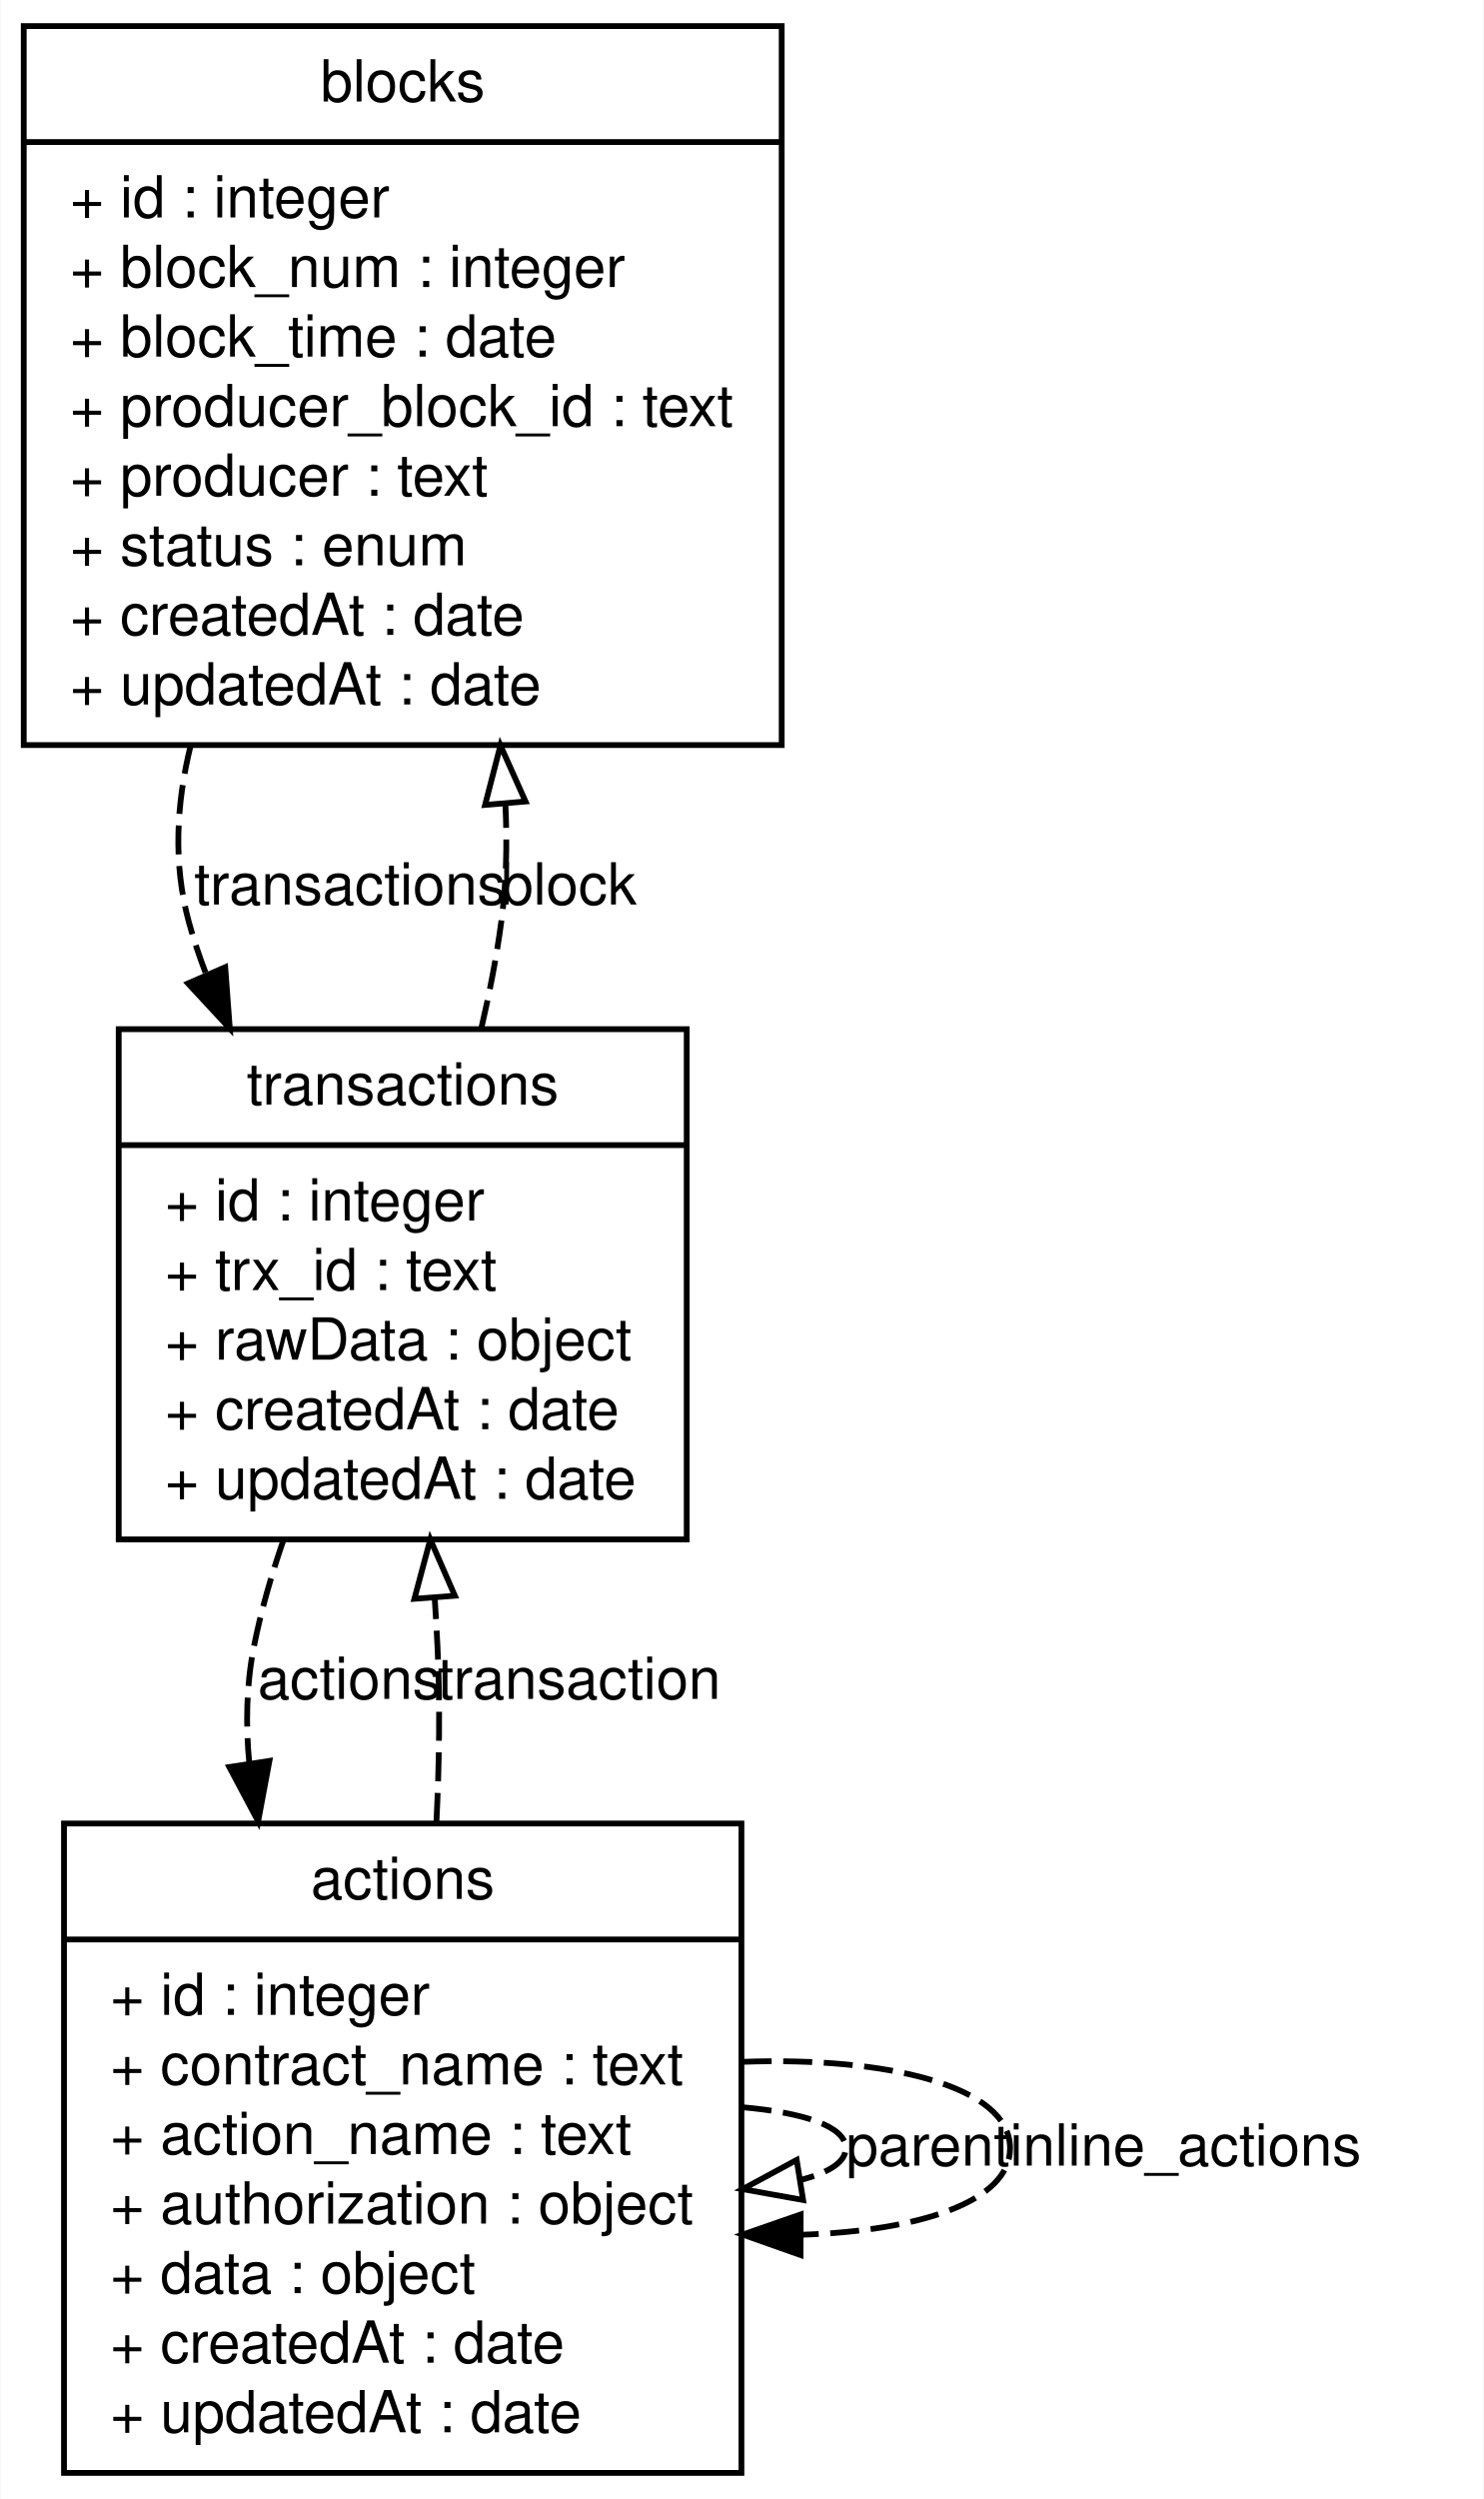
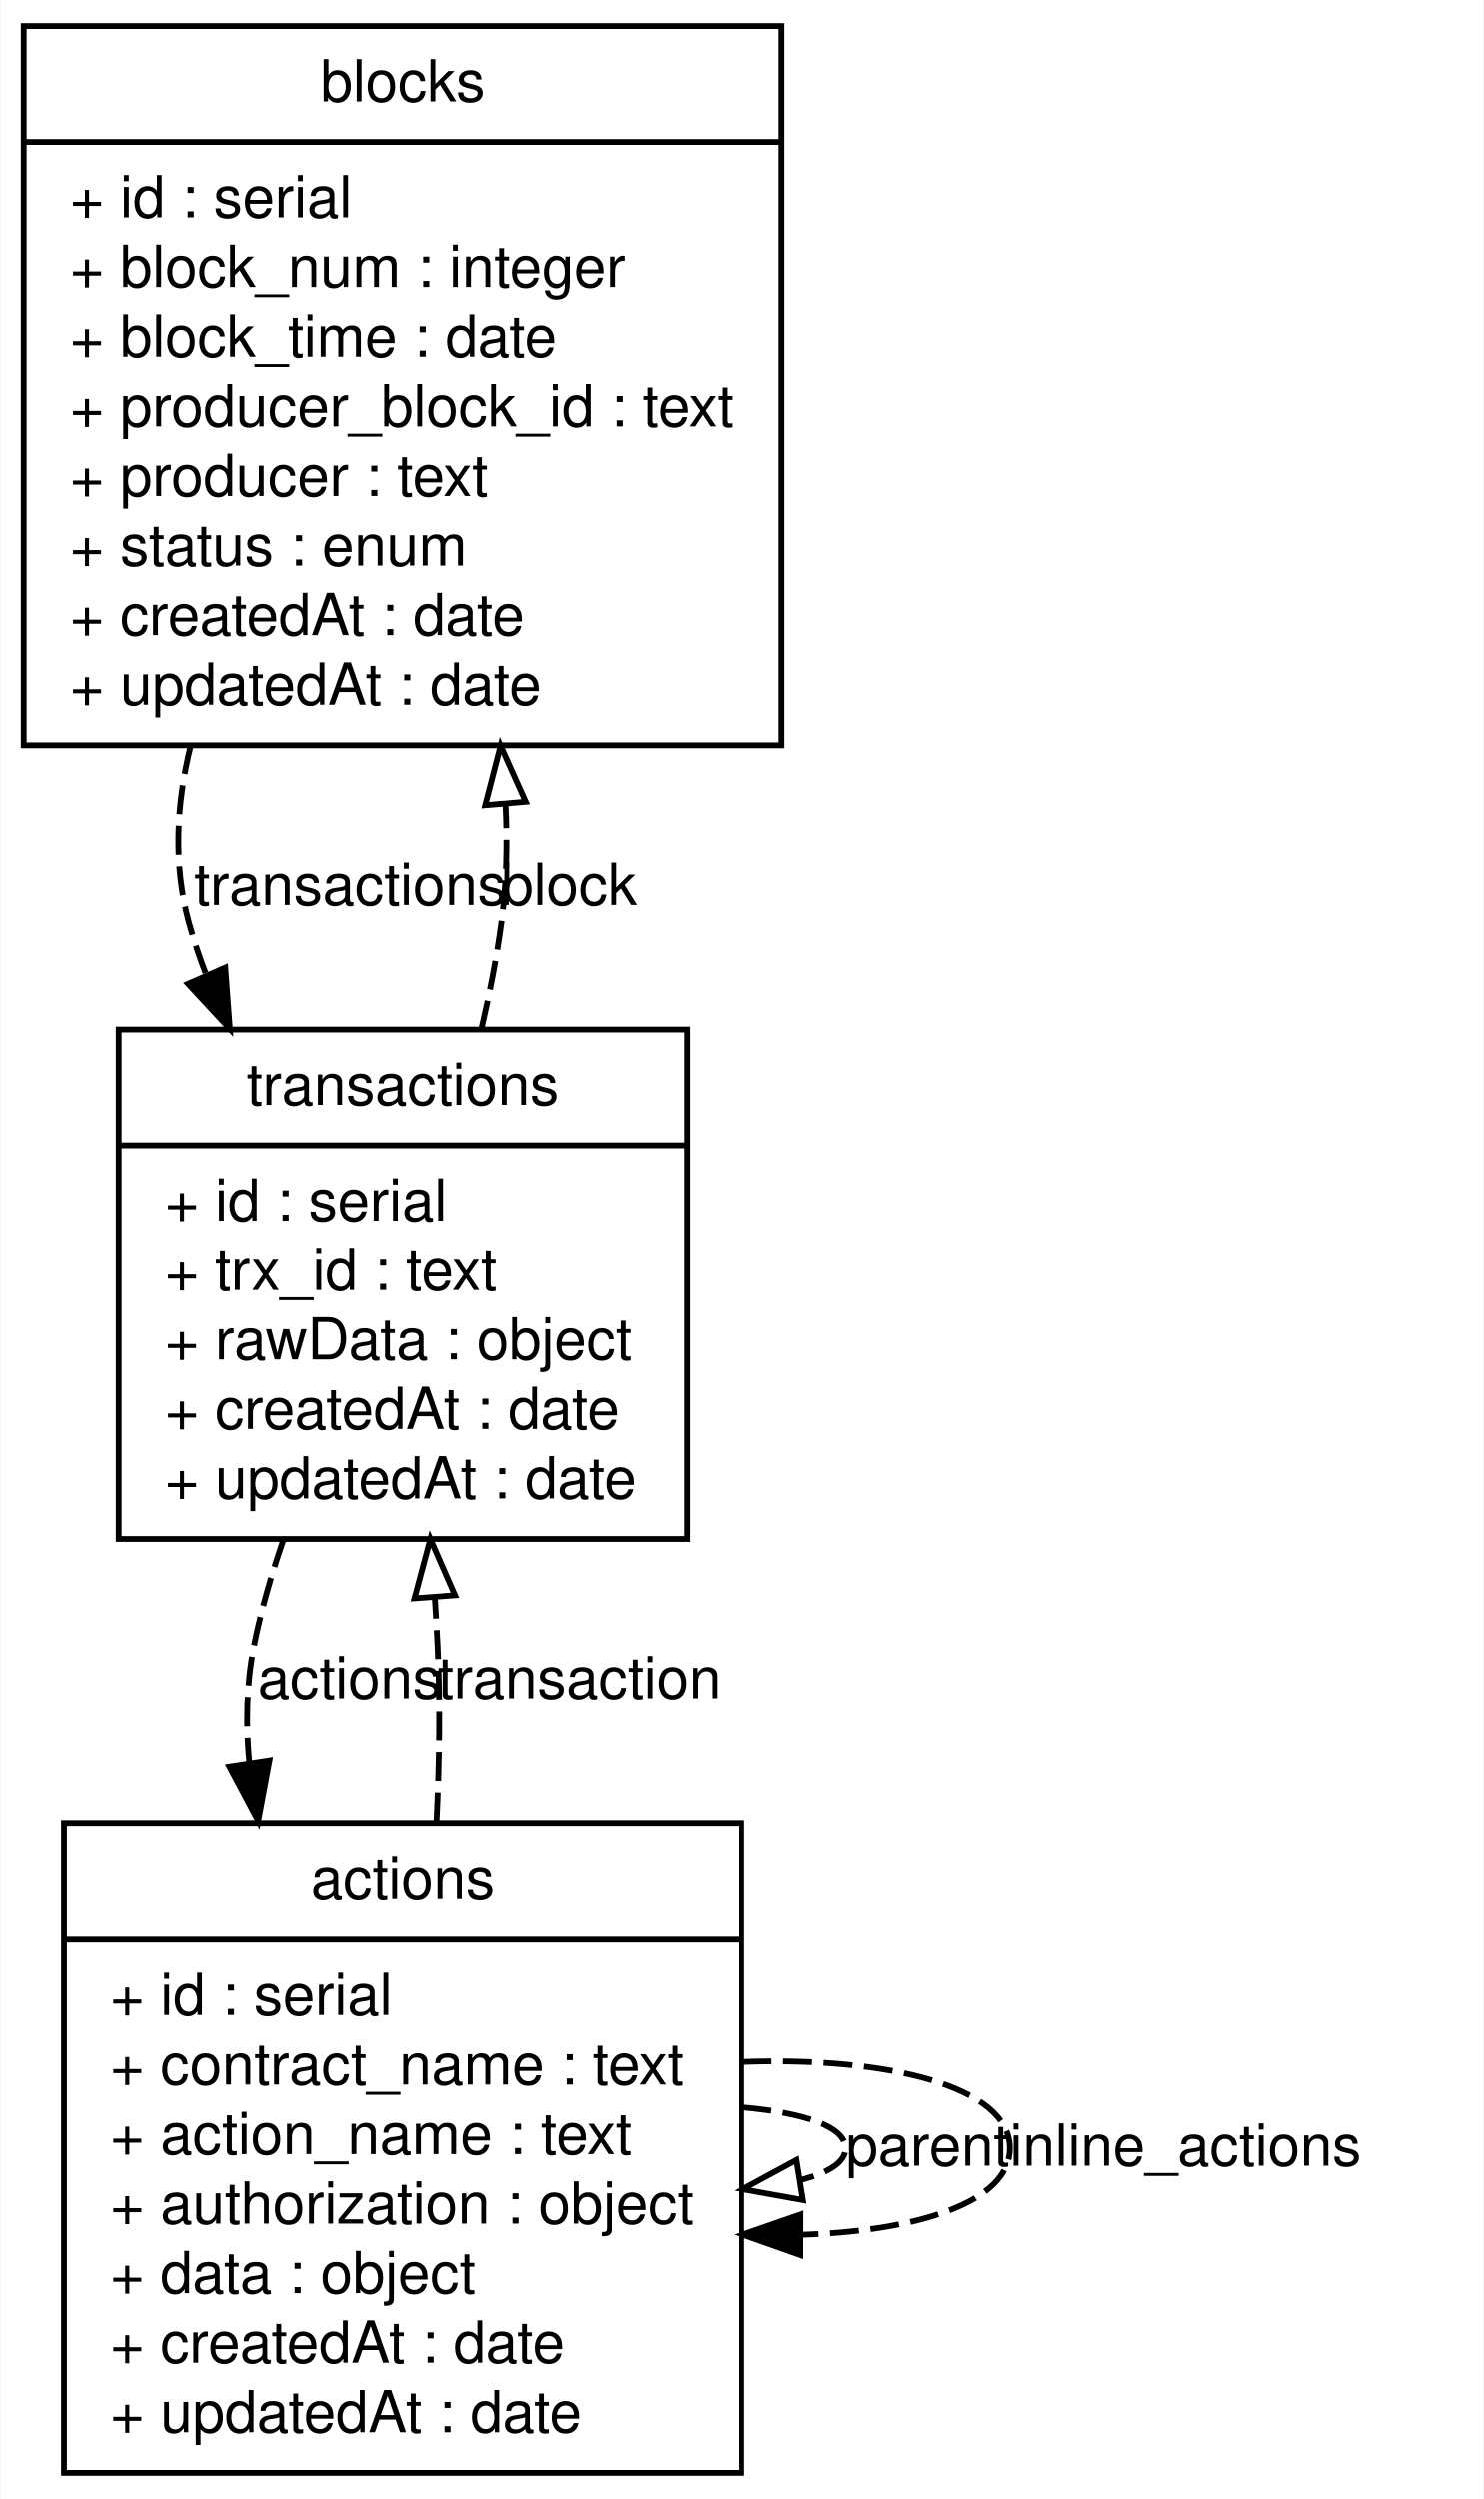
<svg xmlns="http://www.w3.org/2000/svg" xmlns:xlink="http://www.w3.org/1999/xlink" width="256pt" height="431pt" viewBox="0.00 0.00 255.81 431.00">
  <g id="graph0" class="graph" transform="scale(1 1) rotate(0) translate(4 427)">
    <polygon fill="#ffffff" stroke="transparent" points="-4,4 -4,-427 251.813,-427 251.813,4 -4,4" />
    <g id="node1" class="node">
      <g id="a_node1">
        <a xlink:title="blocks">
          <polygon fill="#ffffff" stroke="#000000" points="0,-298.5 0,-422.5 130.758,-422.5 130.758,-298.5 0,-298.5" />
          <text text-anchor="middle" x="65.379" y="-409.5" font-family="Helvetica,sans-Serif" font-size="10.00" fill="#000000">blocks</text>
          <polyline fill="none" stroke="#000000" points="0,-402.5 130.758,-402.5 " />
-           <text text-anchor="start" x="8" y="-389.5" font-family="Helvetica,sans-Serif" font-size="10.00" fill="#000000">+ id : integer</text>
+           <text text-anchor="start" x="8" y="-389.5" font-family="Helvetica,sans-Serif" font-size="10.00" fill="#000000">+ id : serial</text>
          <text text-anchor="start" x="8" y="-377.5" font-family="Helvetica,sans-Serif" font-size="10.00" fill="#000000">+ block_num : integer</text>
          <text text-anchor="start" x="8" y="-365.5" font-family="Helvetica,sans-Serif" font-size="10.00" fill="#000000">+ block_time : date</text>
          <text text-anchor="start" x="8" y="-353.5" font-family="Helvetica,sans-Serif" font-size="10.00" fill="#000000">+ producer_block_id : text</text>
          <text text-anchor="start" x="8" y="-341.5" font-family="Helvetica,sans-Serif" font-size="10.00" fill="#000000">+ producer : text</text>
          <text text-anchor="start" x="8" y="-329.5" font-family="Helvetica,sans-Serif" font-size="10.00" fill="#000000">+ status : enum</text>
          <text text-anchor="start" x="8" y="-317.5" font-family="Helvetica,sans-Serif" font-size="10.00" fill="#000000">+ createdAt : date</text>
          <text text-anchor="start" x="8" y="-305.5" font-family="Helvetica,sans-Serif" font-size="10.00" fill="#000000">+ updatedAt : date</text>
        </a>
      </g>
    </g>
    <g id="node2" class="node">
      <g id="a_node2">
        <a xlink:title="transactions">
          <polygon fill="#ffffff" stroke="#000000" points="16.383,-161.5 16.383,-249.5 114.375,-249.5 114.375,-161.5 16.383,-161.5" />
          <text text-anchor="middle" x="65.379" y="-236.5" font-family="Helvetica,sans-Serif" font-size="10.00" fill="#000000">transactions</text>
          <polyline fill="none" stroke="#000000" points="16.383,-229.5 114.375,-229.5 " />
-           <text text-anchor="start" x="24.383" y="-216.5" font-family="Helvetica,sans-Serif" font-size="10.00" fill="#000000">+ id : integer</text>
+           <text text-anchor="start" x="24.383" y="-216.5" font-family="Helvetica,sans-Serif" font-size="10.00" fill="#000000">+ id : serial</text>
          <text text-anchor="start" x="24.383" y="-204.5" font-family="Helvetica,sans-Serif" font-size="10.00" fill="#000000">+ trx_id : text</text>
          <text text-anchor="start" x="24.383" y="-192.5" font-family="Helvetica,sans-Serif" font-size="10.00" fill="#000000">+ rawData : object</text>
          <text text-anchor="start" x="24.383" y="-180.5" font-family="Helvetica,sans-Serif" font-size="10.00" fill="#000000">+ createdAt : date</text>
          <text text-anchor="start" x="24.383" y="-168.5" font-family="Helvetica,sans-Serif" font-size="10.00" fill="#000000">+ updatedAt : date</text>
        </a>
      </g>
    </g>
    <g id="edge1" class="edge">
      <path fill="none" stroke="#000000" stroke-dasharray="5,2" d="M28.802,-298.46C26.319,-288.405 25.744,-278.007 28.478,-268 29.298,-264.997 30.304,-261.992 31.451,-259.013" />
      <polygon fill="#000000" stroke="#000000" points="34.758,-260.187 35.546,-249.621 28.341,-257.389 34.758,-260.187" />
      <text text-anchor="middle" x="56.33" y="-271" font-family="Helvetica,sans-Serif" font-size="10.00" fill="#000000">transactions</text>
    </g>
    <g id="edge2" class="edge">
      <path fill="none" stroke="#000000" stroke-dasharray="5,2" d="M78.927,-249.588C80.354,-255.721 81.575,-261.981 82.379,-268 83.265,-274.633 83.432,-281.513 83.086,-288.391" />
      <polygon fill="none" stroke="#000000" points="79.592,-288.178 82.239,-298.437 86.567,-288.767 79.592,-288.178" />
      <text text-anchor="middle" x="94.047" y="-271" font-family="Helvetica,sans-Serif" font-size="10.00" fill="#000000">block</text>
    </g>
    <g id="node3" class="node">
      <g id="a_node3">
        <a xlink:title="actions">
          <polygon fill="#ffffff" stroke="#000000" points="6.945,-.5 6.945,-112.5 123.813,-112.5 123.813,-.5 6.945,-.5" />
          <text text-anchor="middle" x="65.379" y="-99.5" font-family="Helvetica,sans-Serif" font-size="10.00" fill="#000000">actions</text>
          <polyline fill="none" stroke="#000000" points="6.945,-92.5 123.813,-92.5 " />
-           <text text-anchor="start" x="14.945" y="-79.5" font-family="Helvetica,sans-Serif" font-size="10.00" fill="#000000">+ id : integer</text>
+           <text text-anchor="start" x="14.945" y="-79.5" font-family="Helvetica,sans-Serif" font-size="10.00" fill="#000000">+ id : serial</text>
          <text text-anchor="start" x="14.945" y="-67.5" font-family="Helvetica,sans-Serif" font-size="10.00" fill="#000000">+ contract_name : text</text>
          <text text-anchor="start" x="14.945" y="-55.5" font-family="Helvetica,sans-Serif" font-size="10.00" fill="#000000">+ action_name : text</text>
          <text text-anchor="start" x="14.945" y="-43.5" font-family="Helvetica,sans-Serif" font-size="10.00" fill="#000000">+ authorization : object</text>
          <text text-anchor="start" x="14.945" y="-31.5" font-family="Helvetica,sans-Serif" font-size="10.00" fill="#000000">+ data : object</text>
          <text text-anchor="start" x="14.945" y="-19.5" font-family="Helvetica,sans-Serif" font-size="10.00" fill="#000000">+ createdAt : date</text>
          <text text-anchor="start" x="14.945" y="-7.5" font-family="Helvetica,sans-Serif" font-size="10.00" fill="#000000">+ updatedAt : date</text>
        </a>
      </g>
    </g>
    <g id="edge3" class="edge">
      <path fill="none" stroke="#000000" stroke-dasharray="5,2" d="M44.821,-161.434C42.714,-155.352 40.908,-149.1 39.704,-143 38.4,-136.392 38.258,-129.563 38.925,-122.774" />
      <polygon fill="#000000" stroke="#000000" points="42.385,-123.301 40.439,-112.886 35.465,-122.241 42.385,-123.301" />
      <text text-anchor="middle" x="56.217" y="-134" font-family="Helvetica,sans-Serif" font-size="10.00" fill="#000000">actions</text>
    </g>
    <g id="edge6" class="edge">
      <path fill="none" stroke="#000000" stroke-dasharray="5,2" d="M71.197,-112.781C71.691,-122.84 71.847,-133.226 71.379,-143 71.249,-145.714 71.088,-148.491 70.902,-151.294" />
      <polygon fill="none" stroke="#000000" points="67.395,-151.256 70.137,-161.49 74.375,-151.78 67.395,-151.256" />
      <text text-anchor="middle" x="95.829" y="-134" font-family="Helvetica,sans-Serif" font-size="10.00" fill="#000000">transaction</text>
    </g>
    <g id="edge4" class="edge">
      <path fill="none" stroke="#000000" stroke-dasharray="5,2" d="M124.024,-63.56C134.497,-62.642 141.813,-60.289 141.813,-56.5 141.813,-54.132 138.955,-52.325 134.255,-51.078" />
      <polygon fill="none" stroke="#000000" points="134.451,-47.565 124.024,-49.44 133.345,-54.477 134.451,-47.565" />
      <text text-anchor="middle" x="155.985" y="-53.5" font-family="Helvetica,sans-Serif" font-size="10.00" fill="#000000">parent</text>
    </g>
    <g id="edge5" class="edge">
      <path fill="none" stroke="#000000" stroke-dasharray="5,2" d="M124.023,-71.399C148.702,-72.287 170.157,-67.32 170.157,-56.5 170.157,-47.201 154.312,-42.226 134.192,-41.574" />
      <polygon fill="#000000" stroke="#000000" points="134.013,-38.074 124.023,-41.601 134.032,-45.074 134.013,-38.074" />
      <text text-anchor="middle" x="200.441" y="-53.5" font-family="Helvetica,sans-Serif" font-size="10.00" fill="#000000">inline_actions</text>
    </g>
  </g>
</svg>
